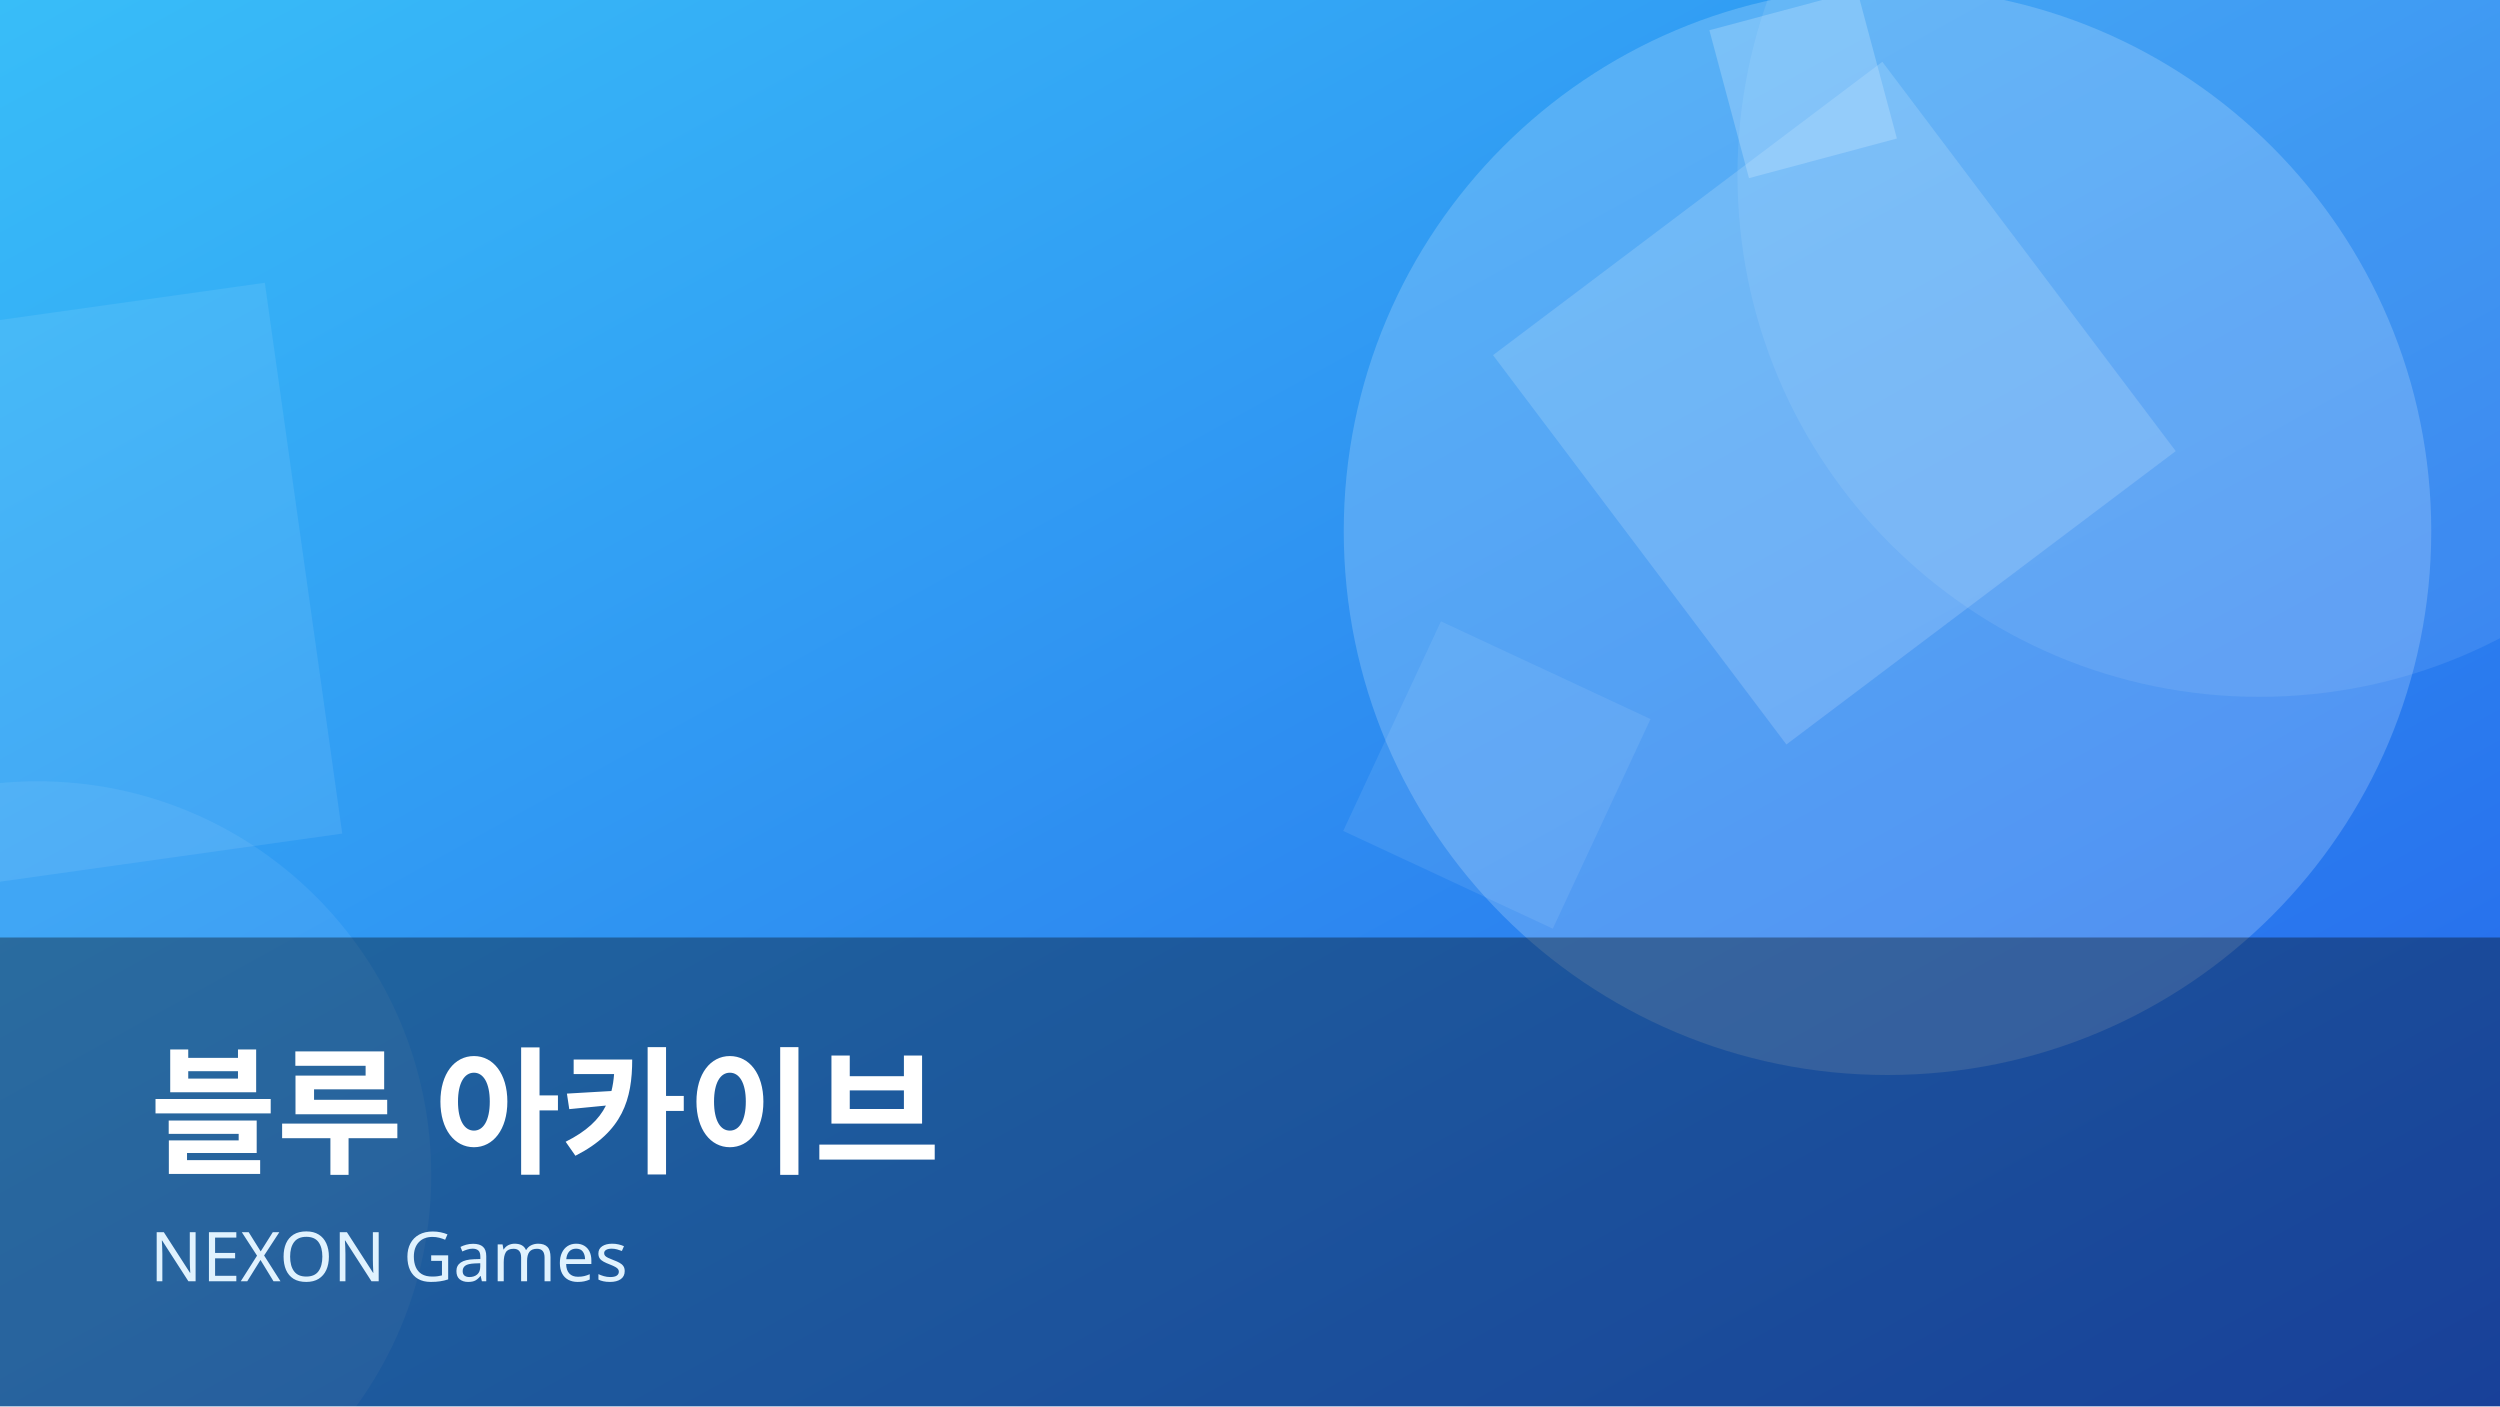
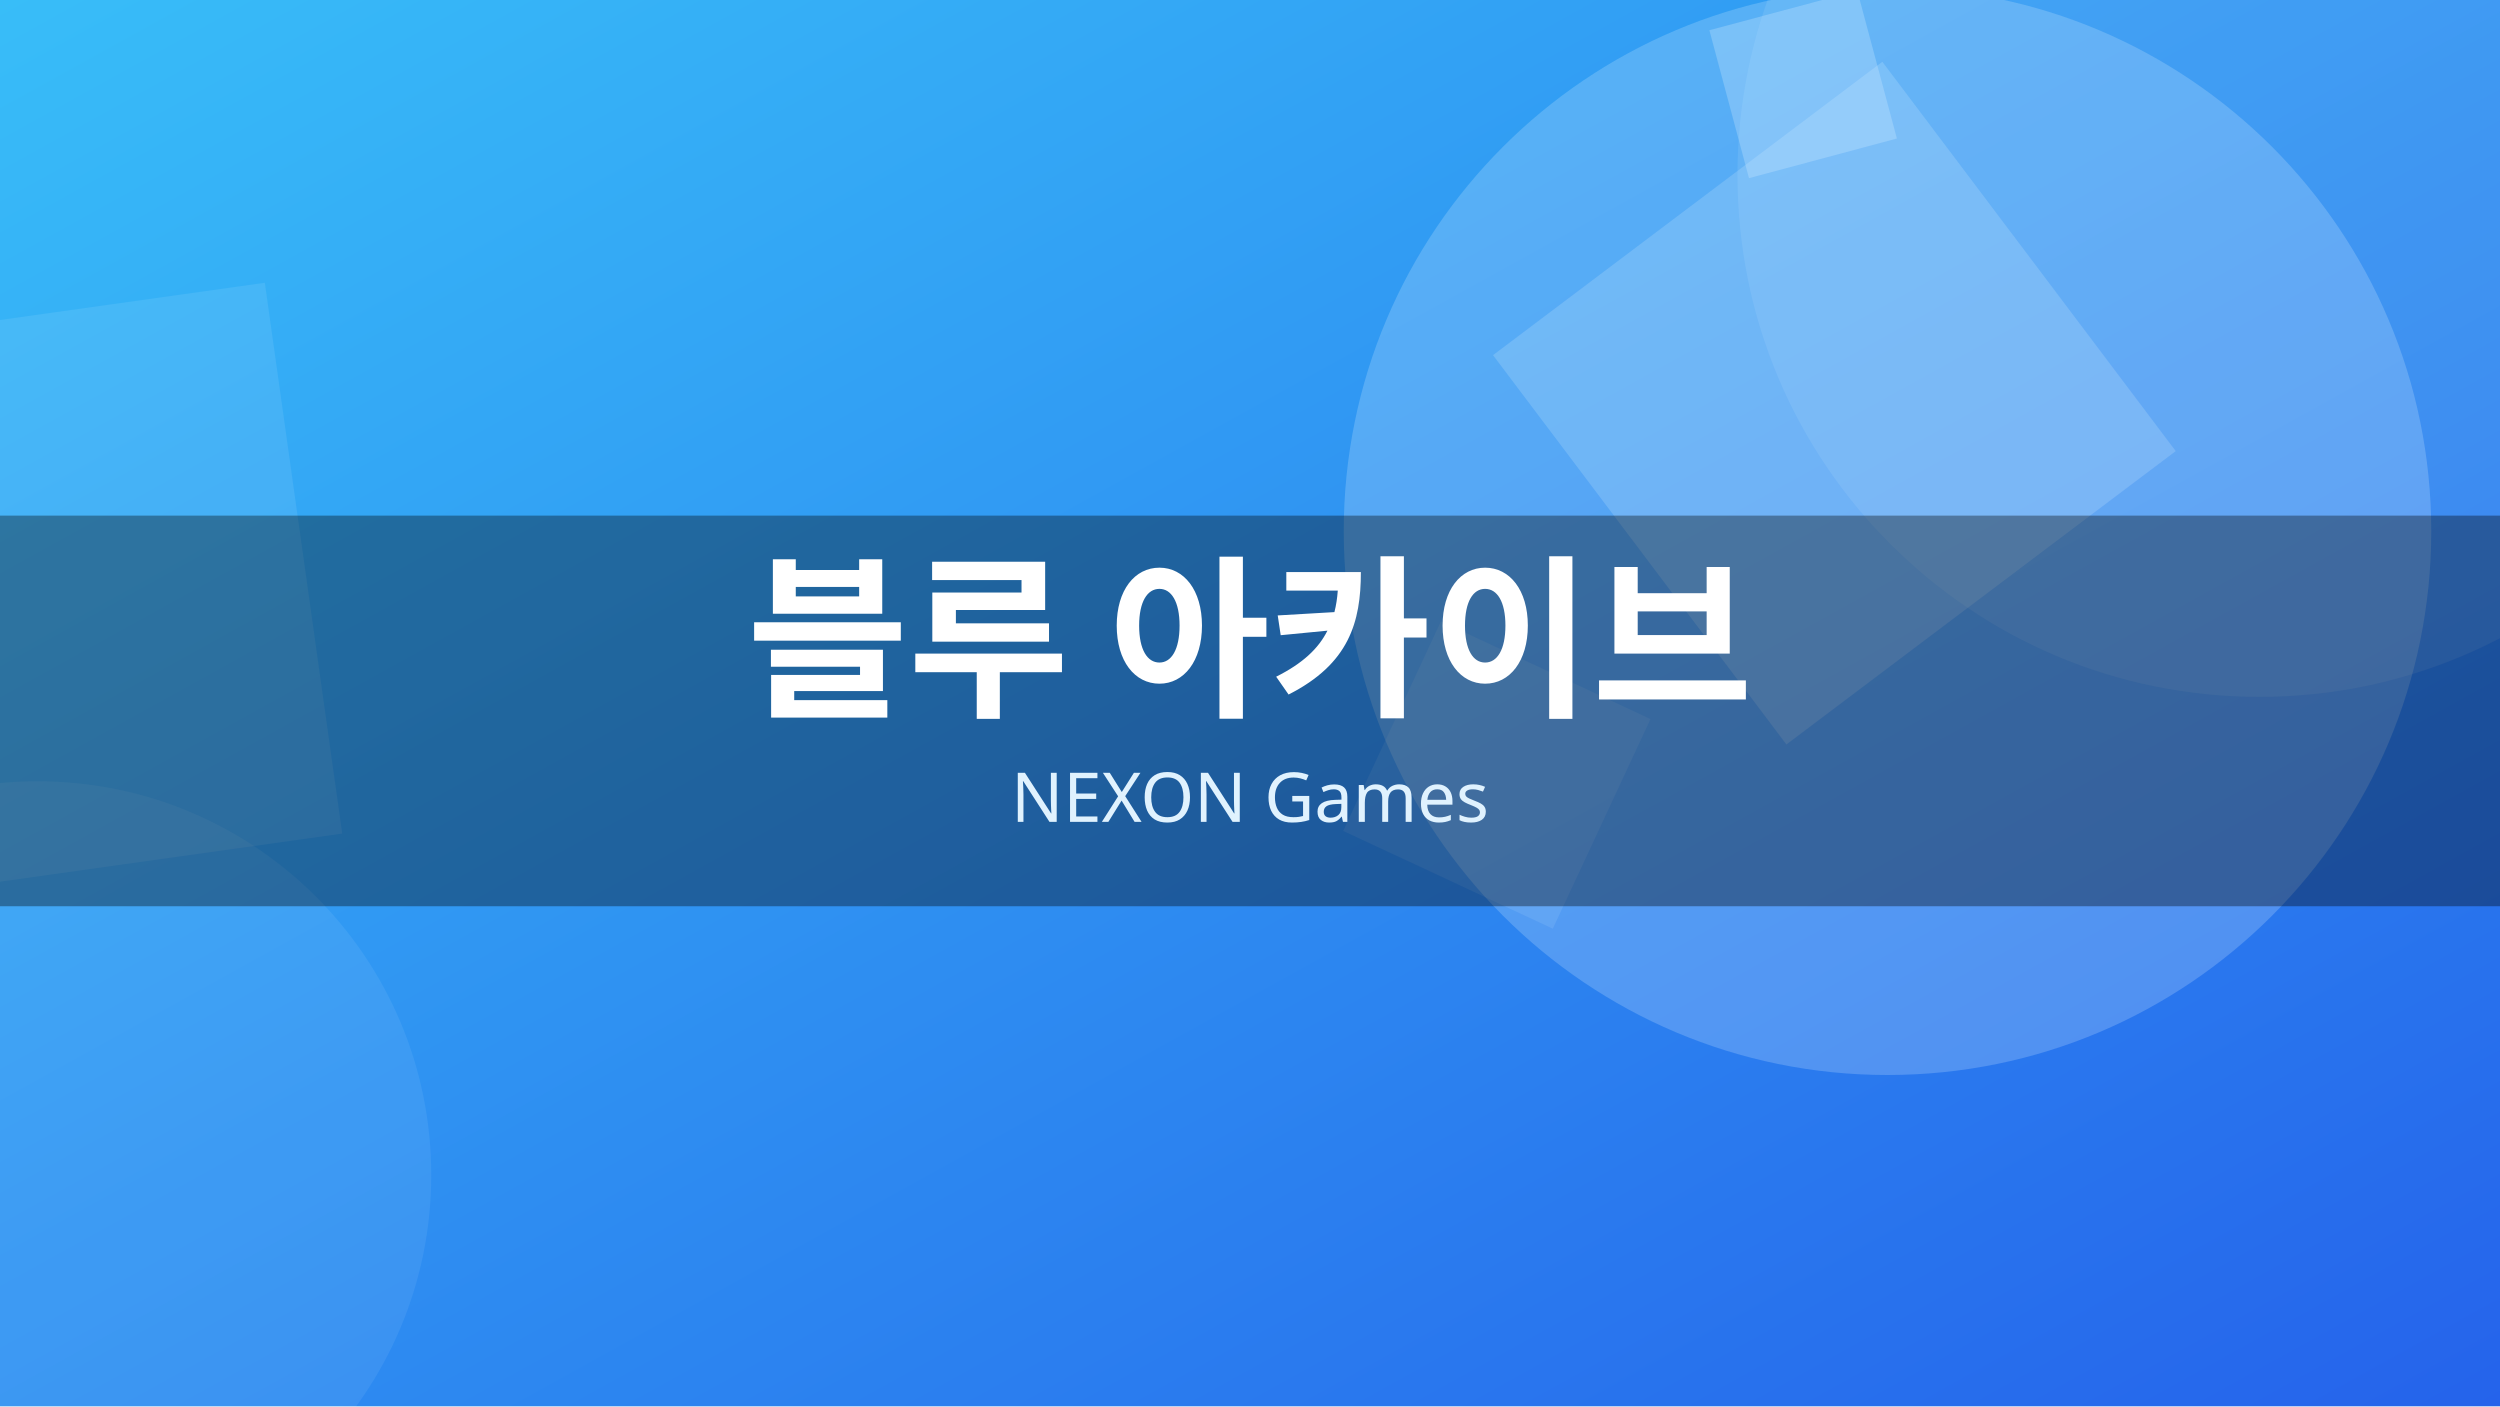
<svg xmlns="http://www.w3.org/2000/svg" viewBox="0 0 800 450" role="img" aria-label="블루 아카이브">
  <defs>
    <linearGradient id="bg" x1="0" y1="0" x2="1" y2="1">
      <stop offset="0" stop-color="#38bdf8" />
      <stop offset="1" stop-color="#2563eb" />
    </linearGradient>
  </defs>
  <rect width="800" height="450" fill="url(#bg)" />
  <circle cx="723" cy="56" r="167" fill="#e0f2fe" opacity="0.10" />
  <rect x="-80" y="102" width="178" height="178" fill="#e0f2fe" opacity="0.10" transform="rotate(82 9 191)" />
  <rect x="552.5" y="2.5" width="49" height="49" fill="#e0f2fe" opacity="0.25" transform="rotate(75 577 27)" />
  <circle cx="12" cy="376" r="126" fill="#e0f2fe" opacity="0.08" />
  <rect x="509" y="51" width="156" height="156" fill="#e0f2fe" opacity="0.19" transform="rotate(53 587 129)" />
  <rect x="442" y="211" width="74" height="74" fill="#e0f2fe" opacity="0.10" transform="rotate(25 479 248)" />
  <circle cx="604" cy="170" r="174" fill="#e0f2fe" opacity="0.22" />
-   <rect x="0" y="300" width="800" height="150" fill="#000" opacity="0.35" />
-   <text x="48" y="372" font-family="'Malgun Gothic','Apple SD Gothic Neo',sans-serif" font-size="44" font-weight="700" fill="#fff">블루 아카이브</text>
-   <text x="48" y="410" font-family="'Malgun Gothic','Apple SD Gothic Neo',sans-serif" font-size="22" fill="#e0f2fe">NEXON Games</text>
+   <rect x="0" y="165" width="800" height="125" fill="#000" opacity="0.35" />
+   <text x="400" y="225" text-anchor="middle" font-family="'Malgun Gothic','Apple SD Gothic Neo',sans-serif" font-size="56" font-weight="700" fill="#fff">블루 아카이브</text>
+   <text x="400" y="263" text-anchor="middle" font-family="'Malgun Gothic','Apple SD Gothic Neo',sans-serif" font-size="22" fill="#e0f2fe">NEXON Games</text>
</svg>
